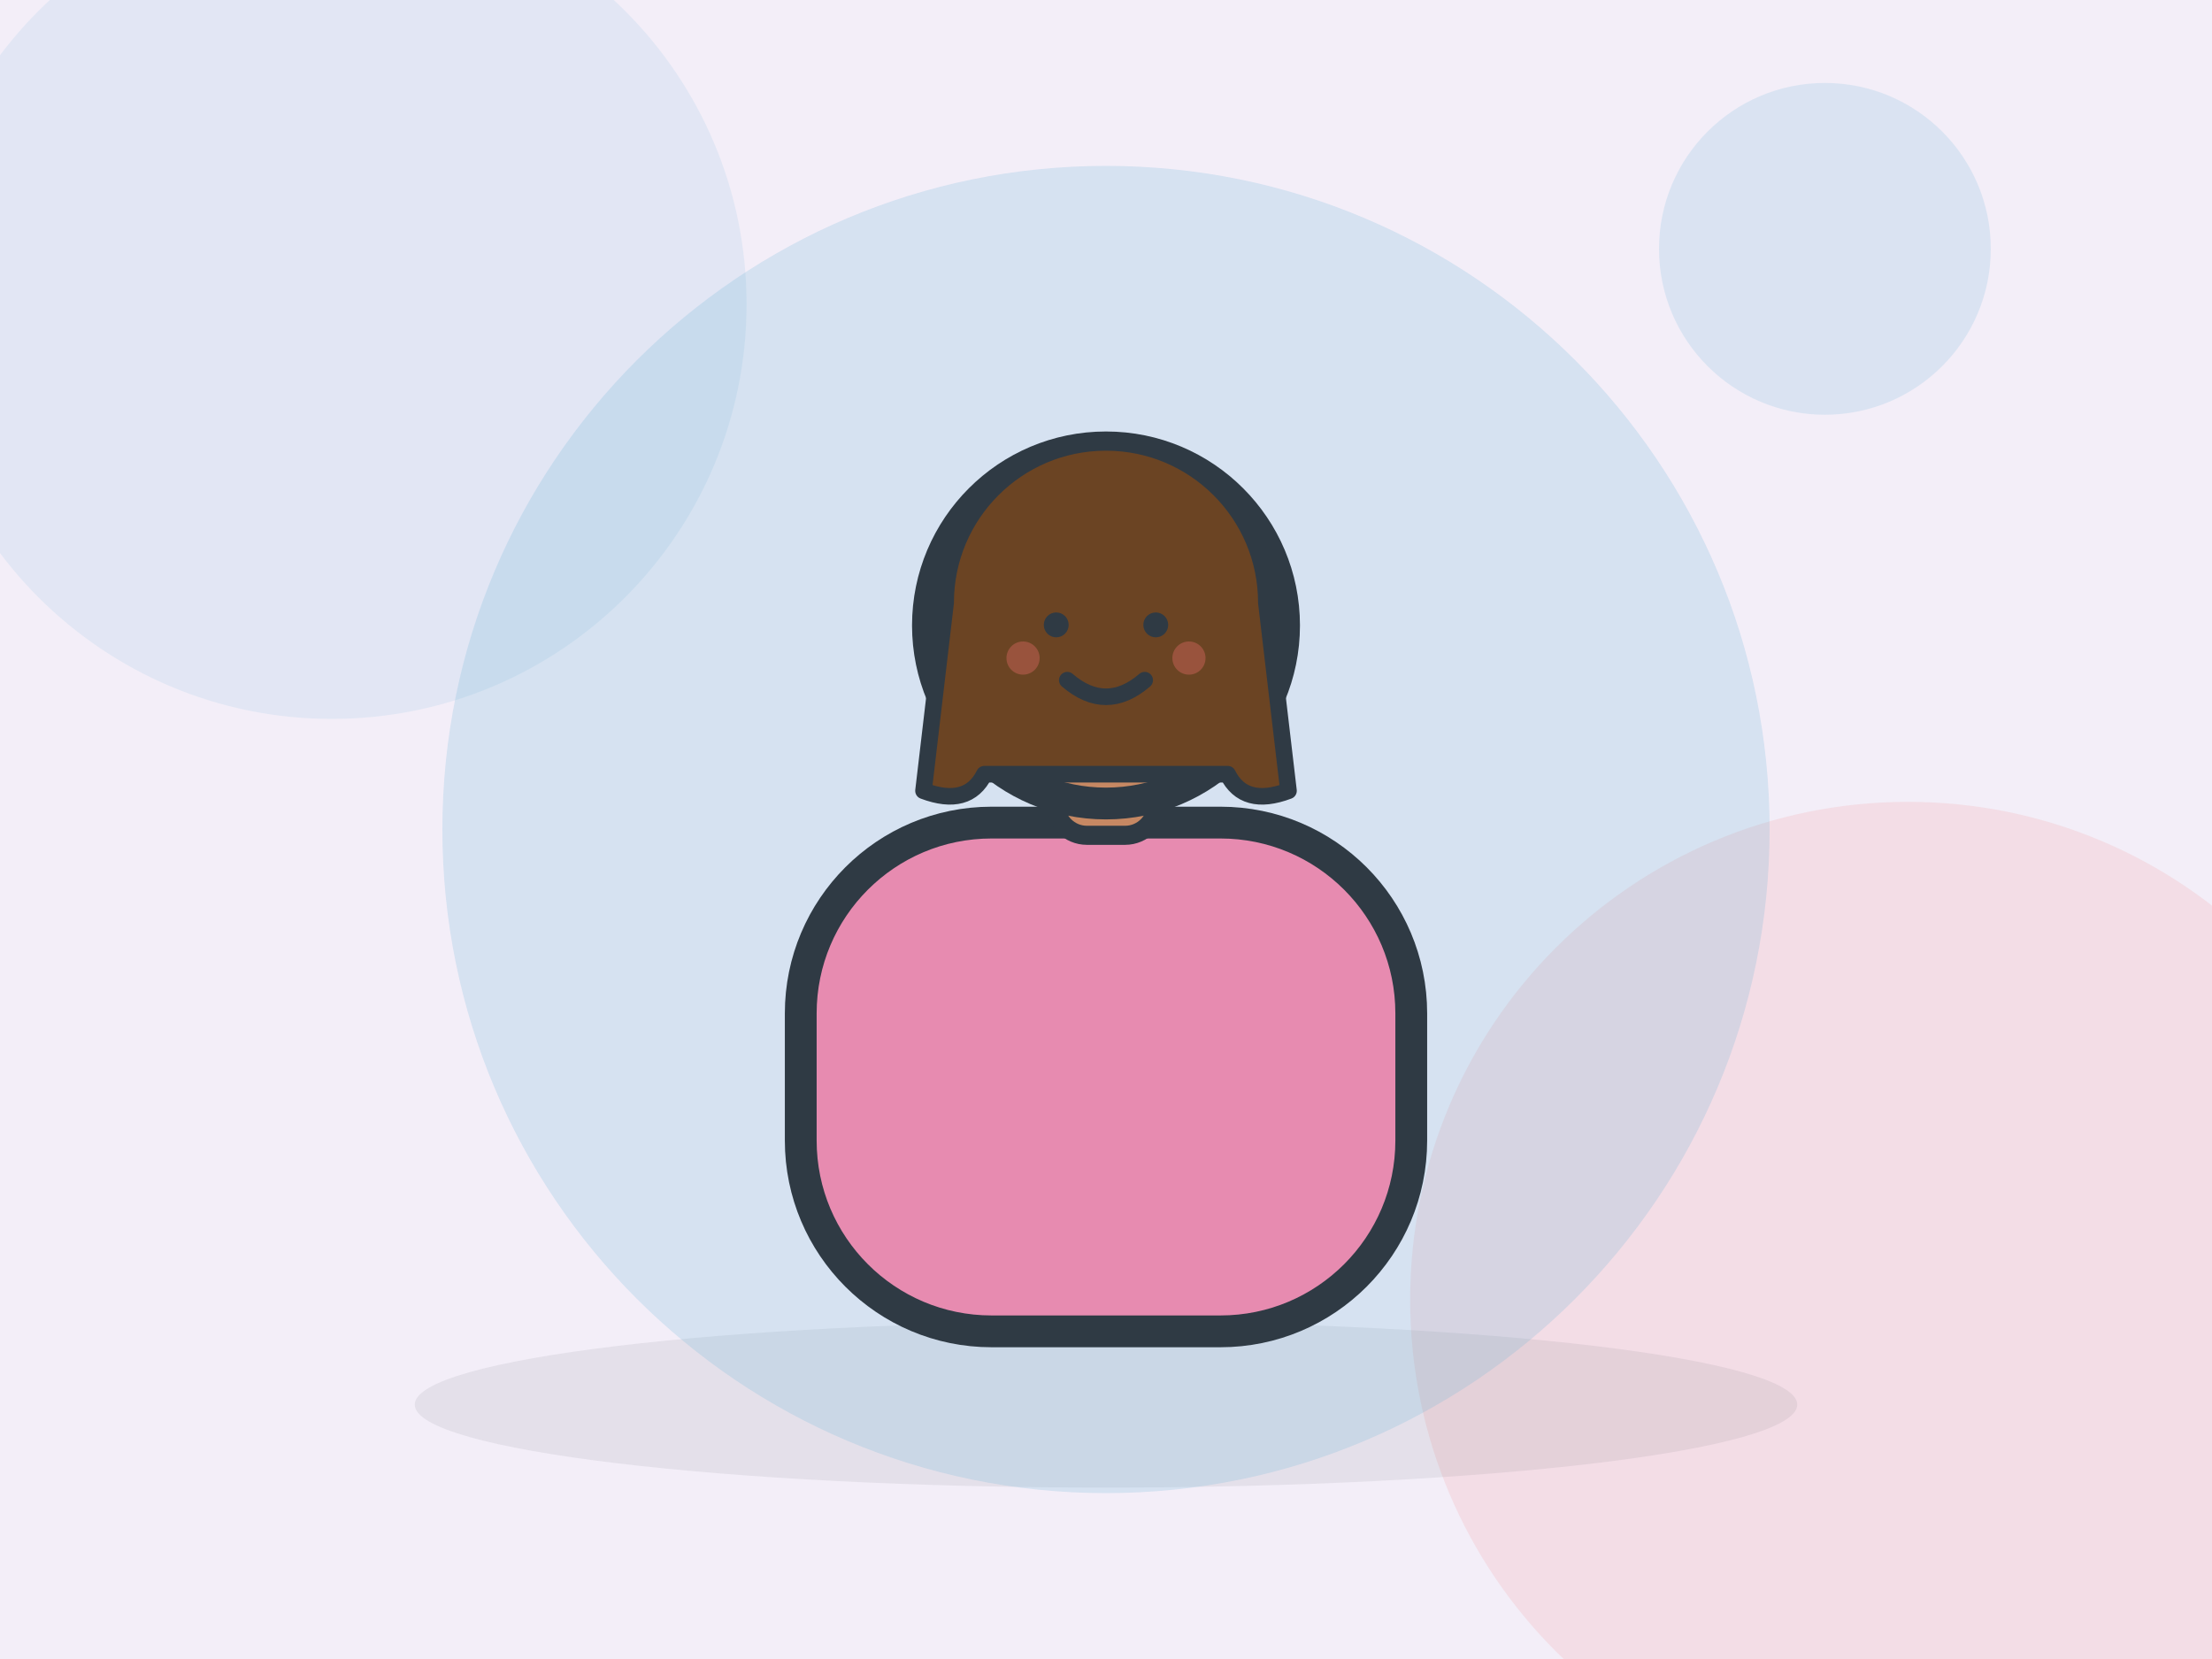
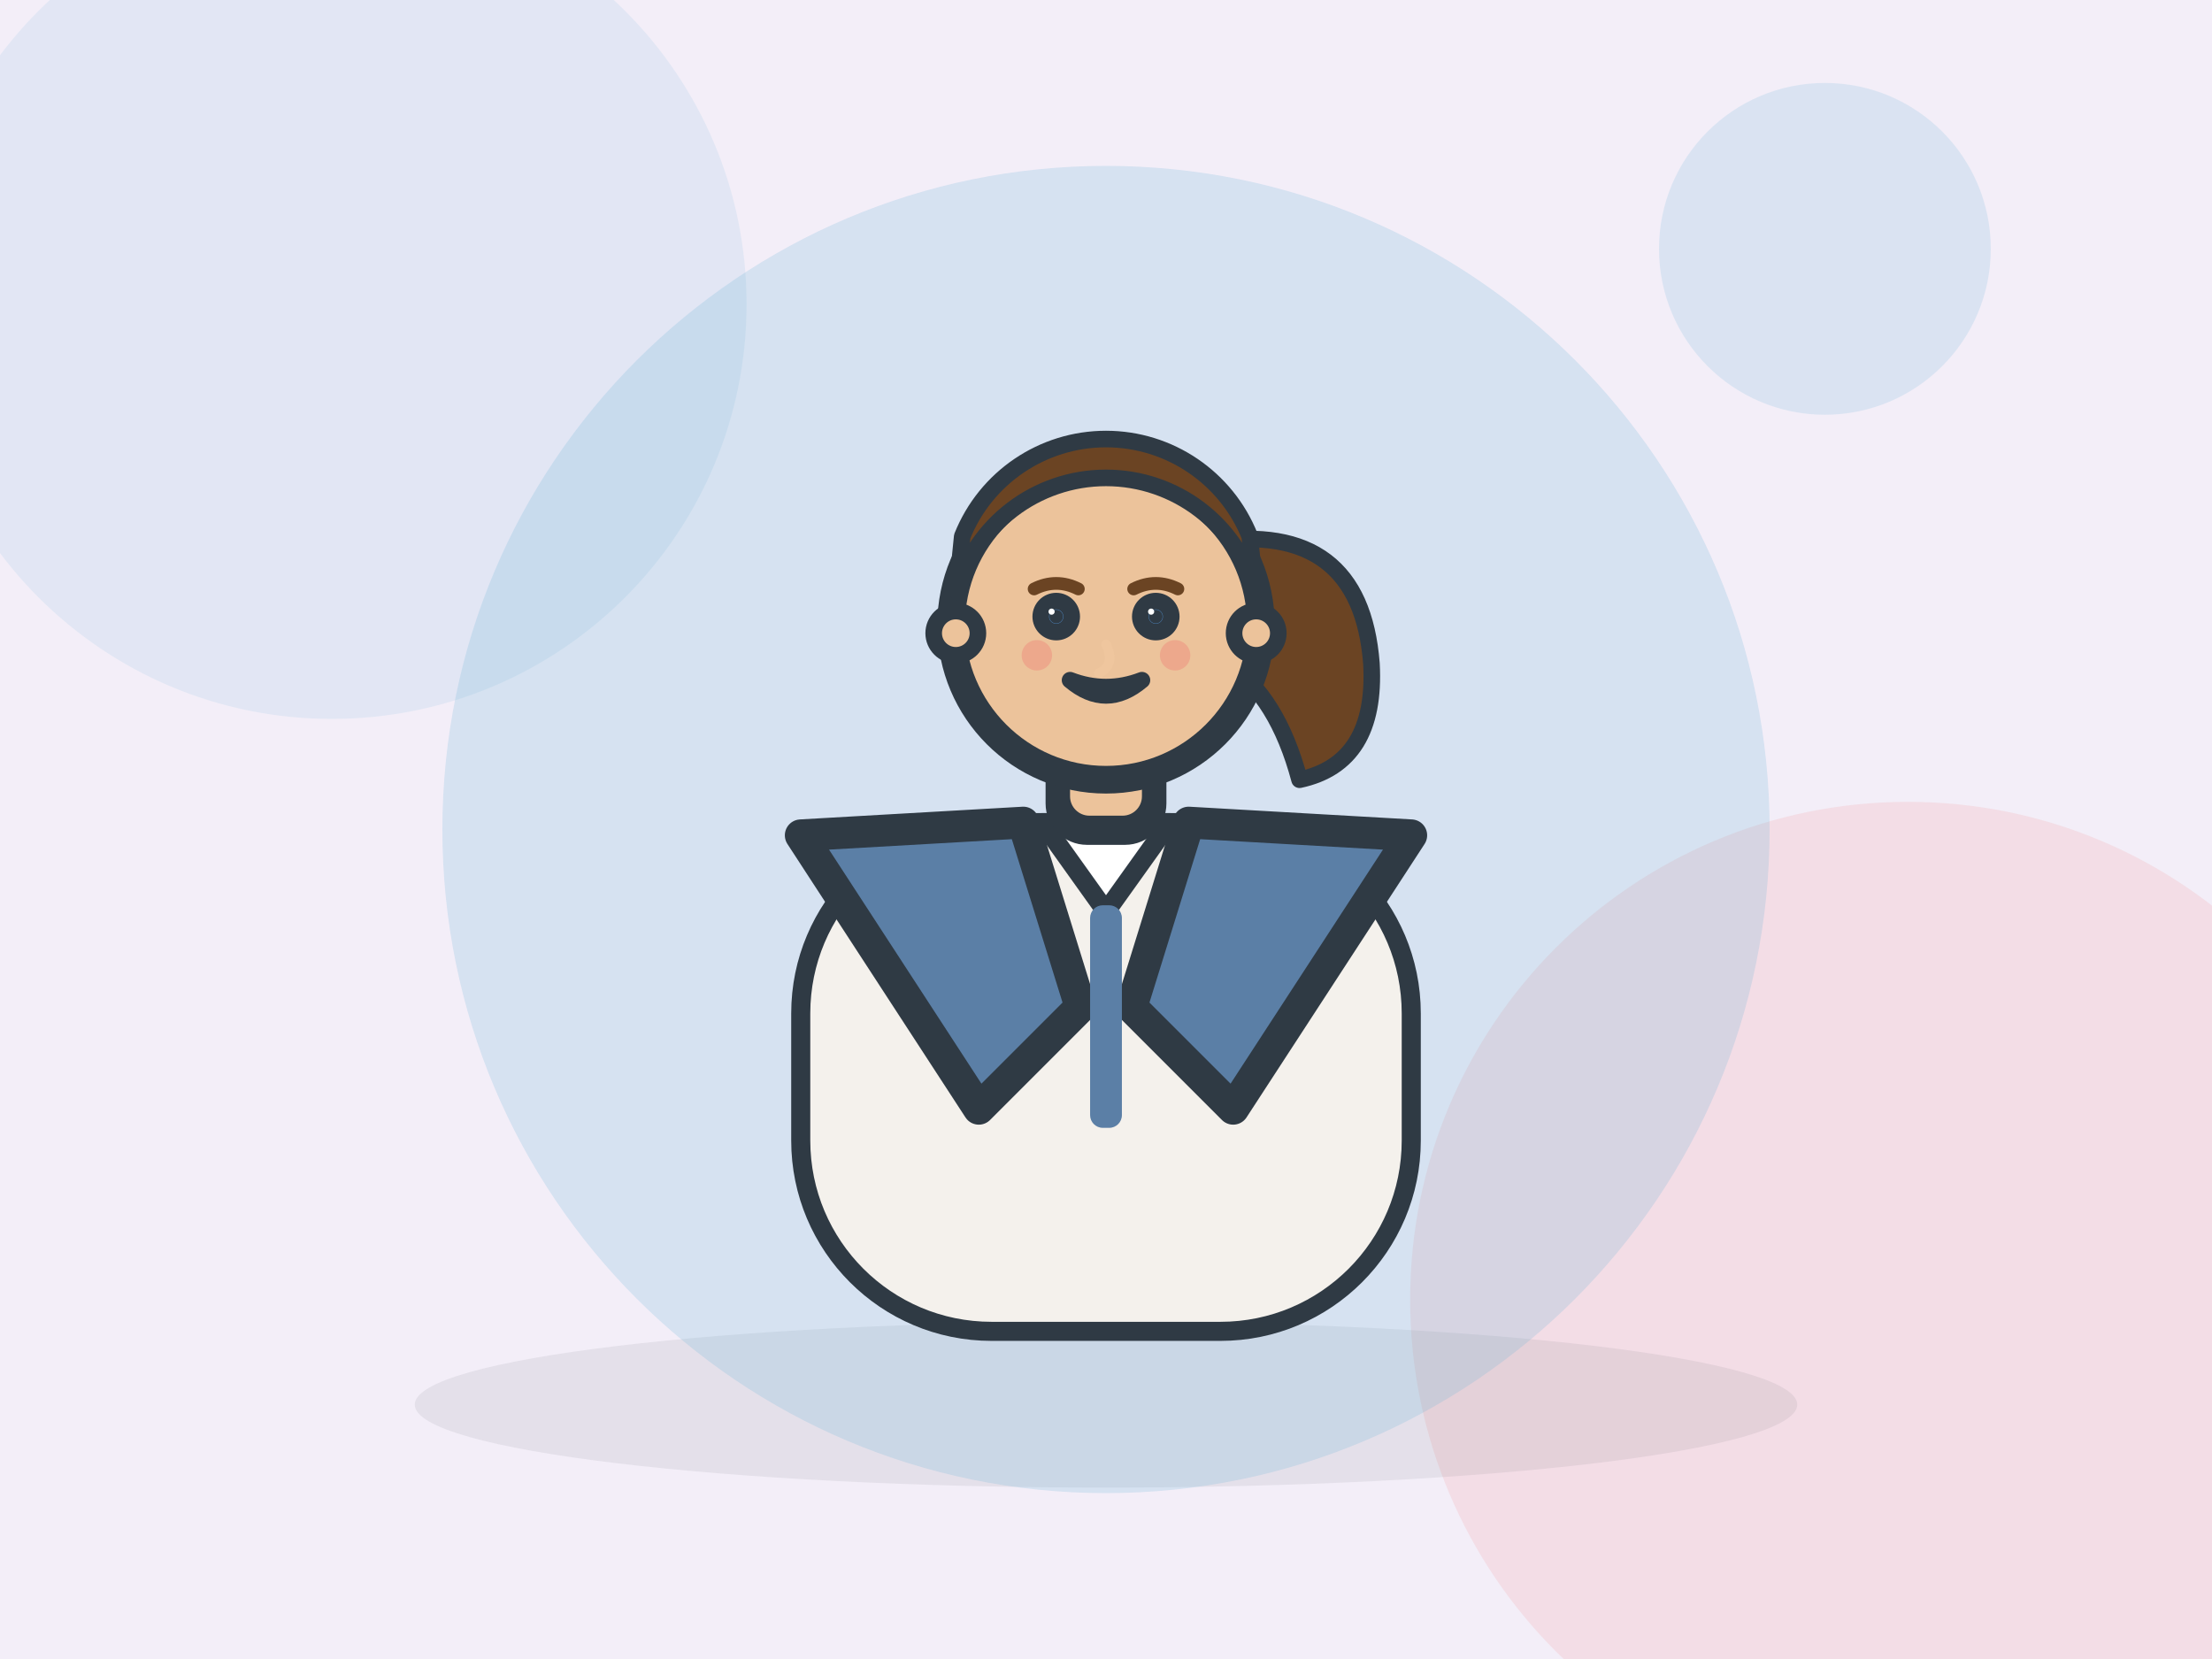
<svg xmlns="http://www.w3.org/2000/svg" viewBox="0 0 800 600" width="800" height="600">
  <rect x="0" y="0" width="800" height="600" rx="0" fill="#f3eef8" />
  <circle cx="120" cy="110" r="150" fill="#6cb4d8" opacity="0.13" />
  <circle cx="690" cy="470" r="180" fill="#ef6f6c" opacity="0.13" />
  <circle cx="660" cy="90" r="60" fill="#6cb4d8" opacity="0.18" />
  <ellipse cx="400" cy="508" rx="250" ry="30" fill="#2f3a44" opacity="0.08" />
  <circle cx="400" cy="300" r="240" fill="#6cb4d8" opacity="0.22" />
  <g transform="translate(400 470) scale(1.15)">
-     <rect x="-96" y="-150" width="192" height="160" rx="60" fill="#e78bb0" stroke="#2f3a44" stroke-width="10" stroke-linejoin="round" stroke-linecap="round" />
-     <rect x="-16" y="-176" width="32" height="30" rx="10" fill="#c68863" stroke="#2f3a44" stroke-width="6" stroke-linejoin="round" stroke-linecap="round" />
-     <circle cx="0" cy="-212" r="56" fill="#c68863" stroke="#2f3a44" stroke-width="10" stroke-linejoin="round" stroke-linecap="round" />
+     <rect x="-96" y="-150" width="192" height="160" rx="60" fill="#f4f1ec" stroke="#2f3a44" stroke-width="6" stroke-linejoin="round" stroke-linecap="round" />
+     <path d="M -96 -146 L -26 -150 L -8 -92 L -40 -60 Z" fill="#5b7fa6" stroke="#2f3a44" stroke-width="10" stroke-linejoin="round" stroke-linecap="round" />
+     <path d="M 96 -146 L 26 -150 L 8 -92 L 40 -60 Z" fill="#5b7fa6" stroke="#2f3a44" stroke-width="10" stroke-linejoin="round" stroke-linecap="round" />
+     <path d="M -20 -150 L 0 -122 L 20 -150 Z" fill="#fff" stroke="#2f3a44" stroke-width="6" stroke-linejoin="round" stroke-linecap="round" />
+     <rect x="-5" y="-124" width="10" height="70" rx="4" fill="#5b7fa6" />
+     <rect x="-16" y="-176" width="32" height="30" rx="10" fill="#ecc39b" stroke="#2f3a44" stroke-width="6" stroke-linejoin="round" stroke-linecap="round" />
  </g>
-   <path d="M 342 218 A 58 58 0 0 1 458 218 L 466 286 Q 450 292 444 280 L 356 280 Q 350 292 334 286 Z" fill="#6b4423" stroke="#2f3a44" stroke-width="6" stroke-linejoin="round" stroke-linecap="round" />
-   <circle cx="382" cy="226" r="4.5" fill="#2f3a44" />
-   <circle cx="418" cy="226" r="4.5" fill="#2f3a44" />
-   <path d="M 386 246 Q 400 258 414 246" fill="none" stroke="#2f3a44" stroke-width="6" stroke-linejoin="round" stroke-linecap="round" />
-   <circle cx="370" cy="238" r="6" fill="#ef6f6c" opacity="0.35" />
-   <circle cx="430" cy="238" r="6" fill="#ef6f6c" opacity="0.35" />
+   <path d="M 438 196 Q 492 188 496 240 Q 498 276 470 282 Q 462 252 444 240 Z" fill="#6b4423" stroke="#2f3a44" stroke-width="6" stroke-linejoin="round" stroke-linecap="round" />
+   <rect x="384" y="268" width="32" height="30" rx="10" fill="#ecc39b" stroke="#2f3a44" stroke-width="6" stroke-linejoin="round" stroke-linecap="round" />
+   <circle cx="400" cy="226" r="56" fill="#ecc39b" stroke="#2f3a44" stroke-width="10" stroke-linejoin="round" stroke-linecap="round" />
+   <path d="M 346 214 A 56 56 0 0 1 454 214 L 452 194 A 56 56 0 0 0 348 194 Z" fill="#6b4423" stroke="#2f3a44" stroke-width="6" stroke-linejoin="round" stroke-linecap="round" />
+   <circle cx="345.68" cy="229" r="8" fill="#ecc39b" stroke="#2f3a44" stroke-width="6" stroke-linejoin="round" stroke-linecap="round" />
+   <circle cx="454.32" cy="229" r="8" fill="#ecc39b" stroke="#2f3a44" stroke-width="6" stroke-linejoin="round" stroke-linecap="round" />
+   <path d="M 374 213 Q 382 209 390 213" fill="none" stroke="#6b4423" stroke-width="4.6" stroke-linecap="round" />
+   <path d="M 410 213 Q 418 209 426 213" fill="none" stroke="#6b4423" stroke-width="4.6" stroke-linecap="round" />
+   <circle cx="382" cy="223" r="5.6" fill="#4a7fb5" stroke="#2f3a44" stroke-width="6" stroke-linejoin="round" stroke-linecap="round" />
+   <circle cx="382" cy="223" r="2.464" fill="#2f3a44" />
+   <circle cx="380.32" cy="221.208" r="1.12" fill="#fff" />
+   <circle cx="418" cy="223" r="5.6" fill="#4a7fb5" stroke="#2f3a44" stroke-width="6" stroke-linejoin="round" stroke-linecap="round" />
+   <circle cx="418" cy="223" r="2.464" fill="#2f3a44" />
+   <circle cx="416.32" cy="221.208" r="1.12" fill="#fff" />
+   <path d="M 400 233 q 3.6 7.5 -2.6 10.5" fill="none" stroke="#f2c9a0" stroke-width="3.4" stroke-linecap="round" opacity="0.55" />
+   <path d="M 387 246 Q 400 257 413 246       Q 400 251 387 246 Z" fill="#c9635f" stroke="#2f3a44" stroke-width="6" stroke-linejoin="round" stroke-linecap="round" />
+   <circle cx="375" cy="237" r="5.5" fill="#ef6f6c" opacity="0.32" />
+   <circle cx="425" cy="237" r="5.5" fill="#ef6f6c" opacity="0.32" />
</svg>
